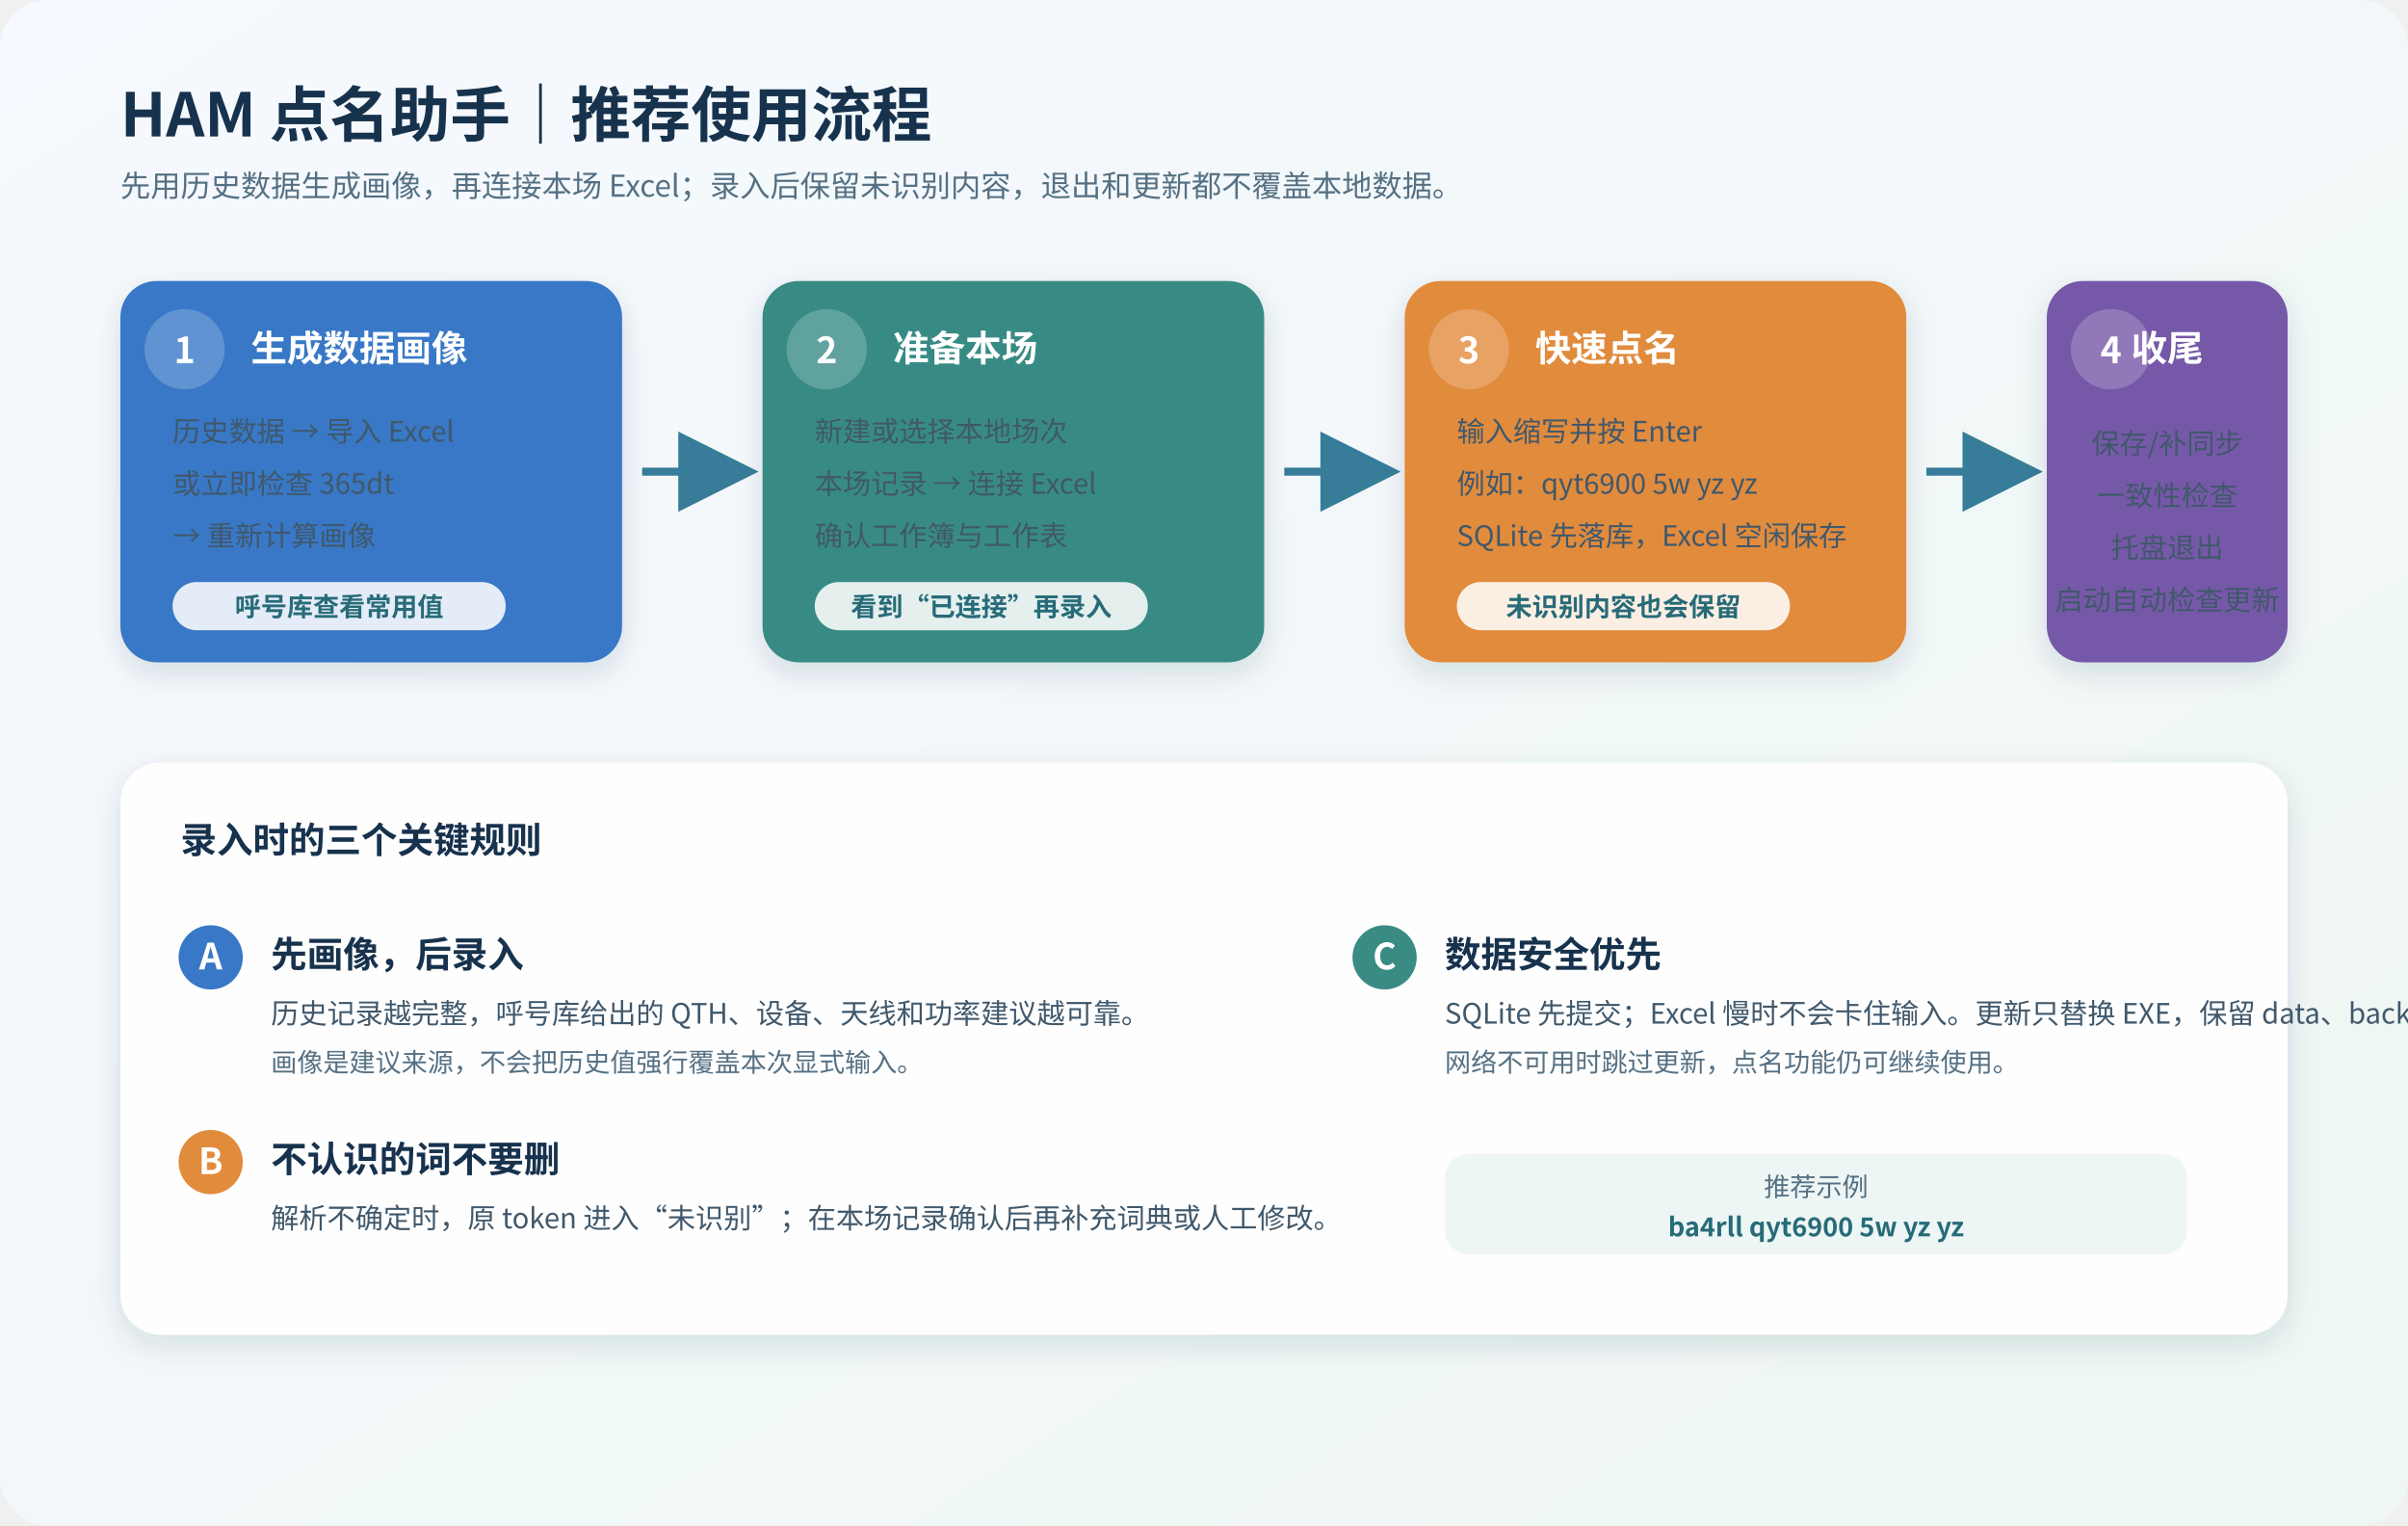
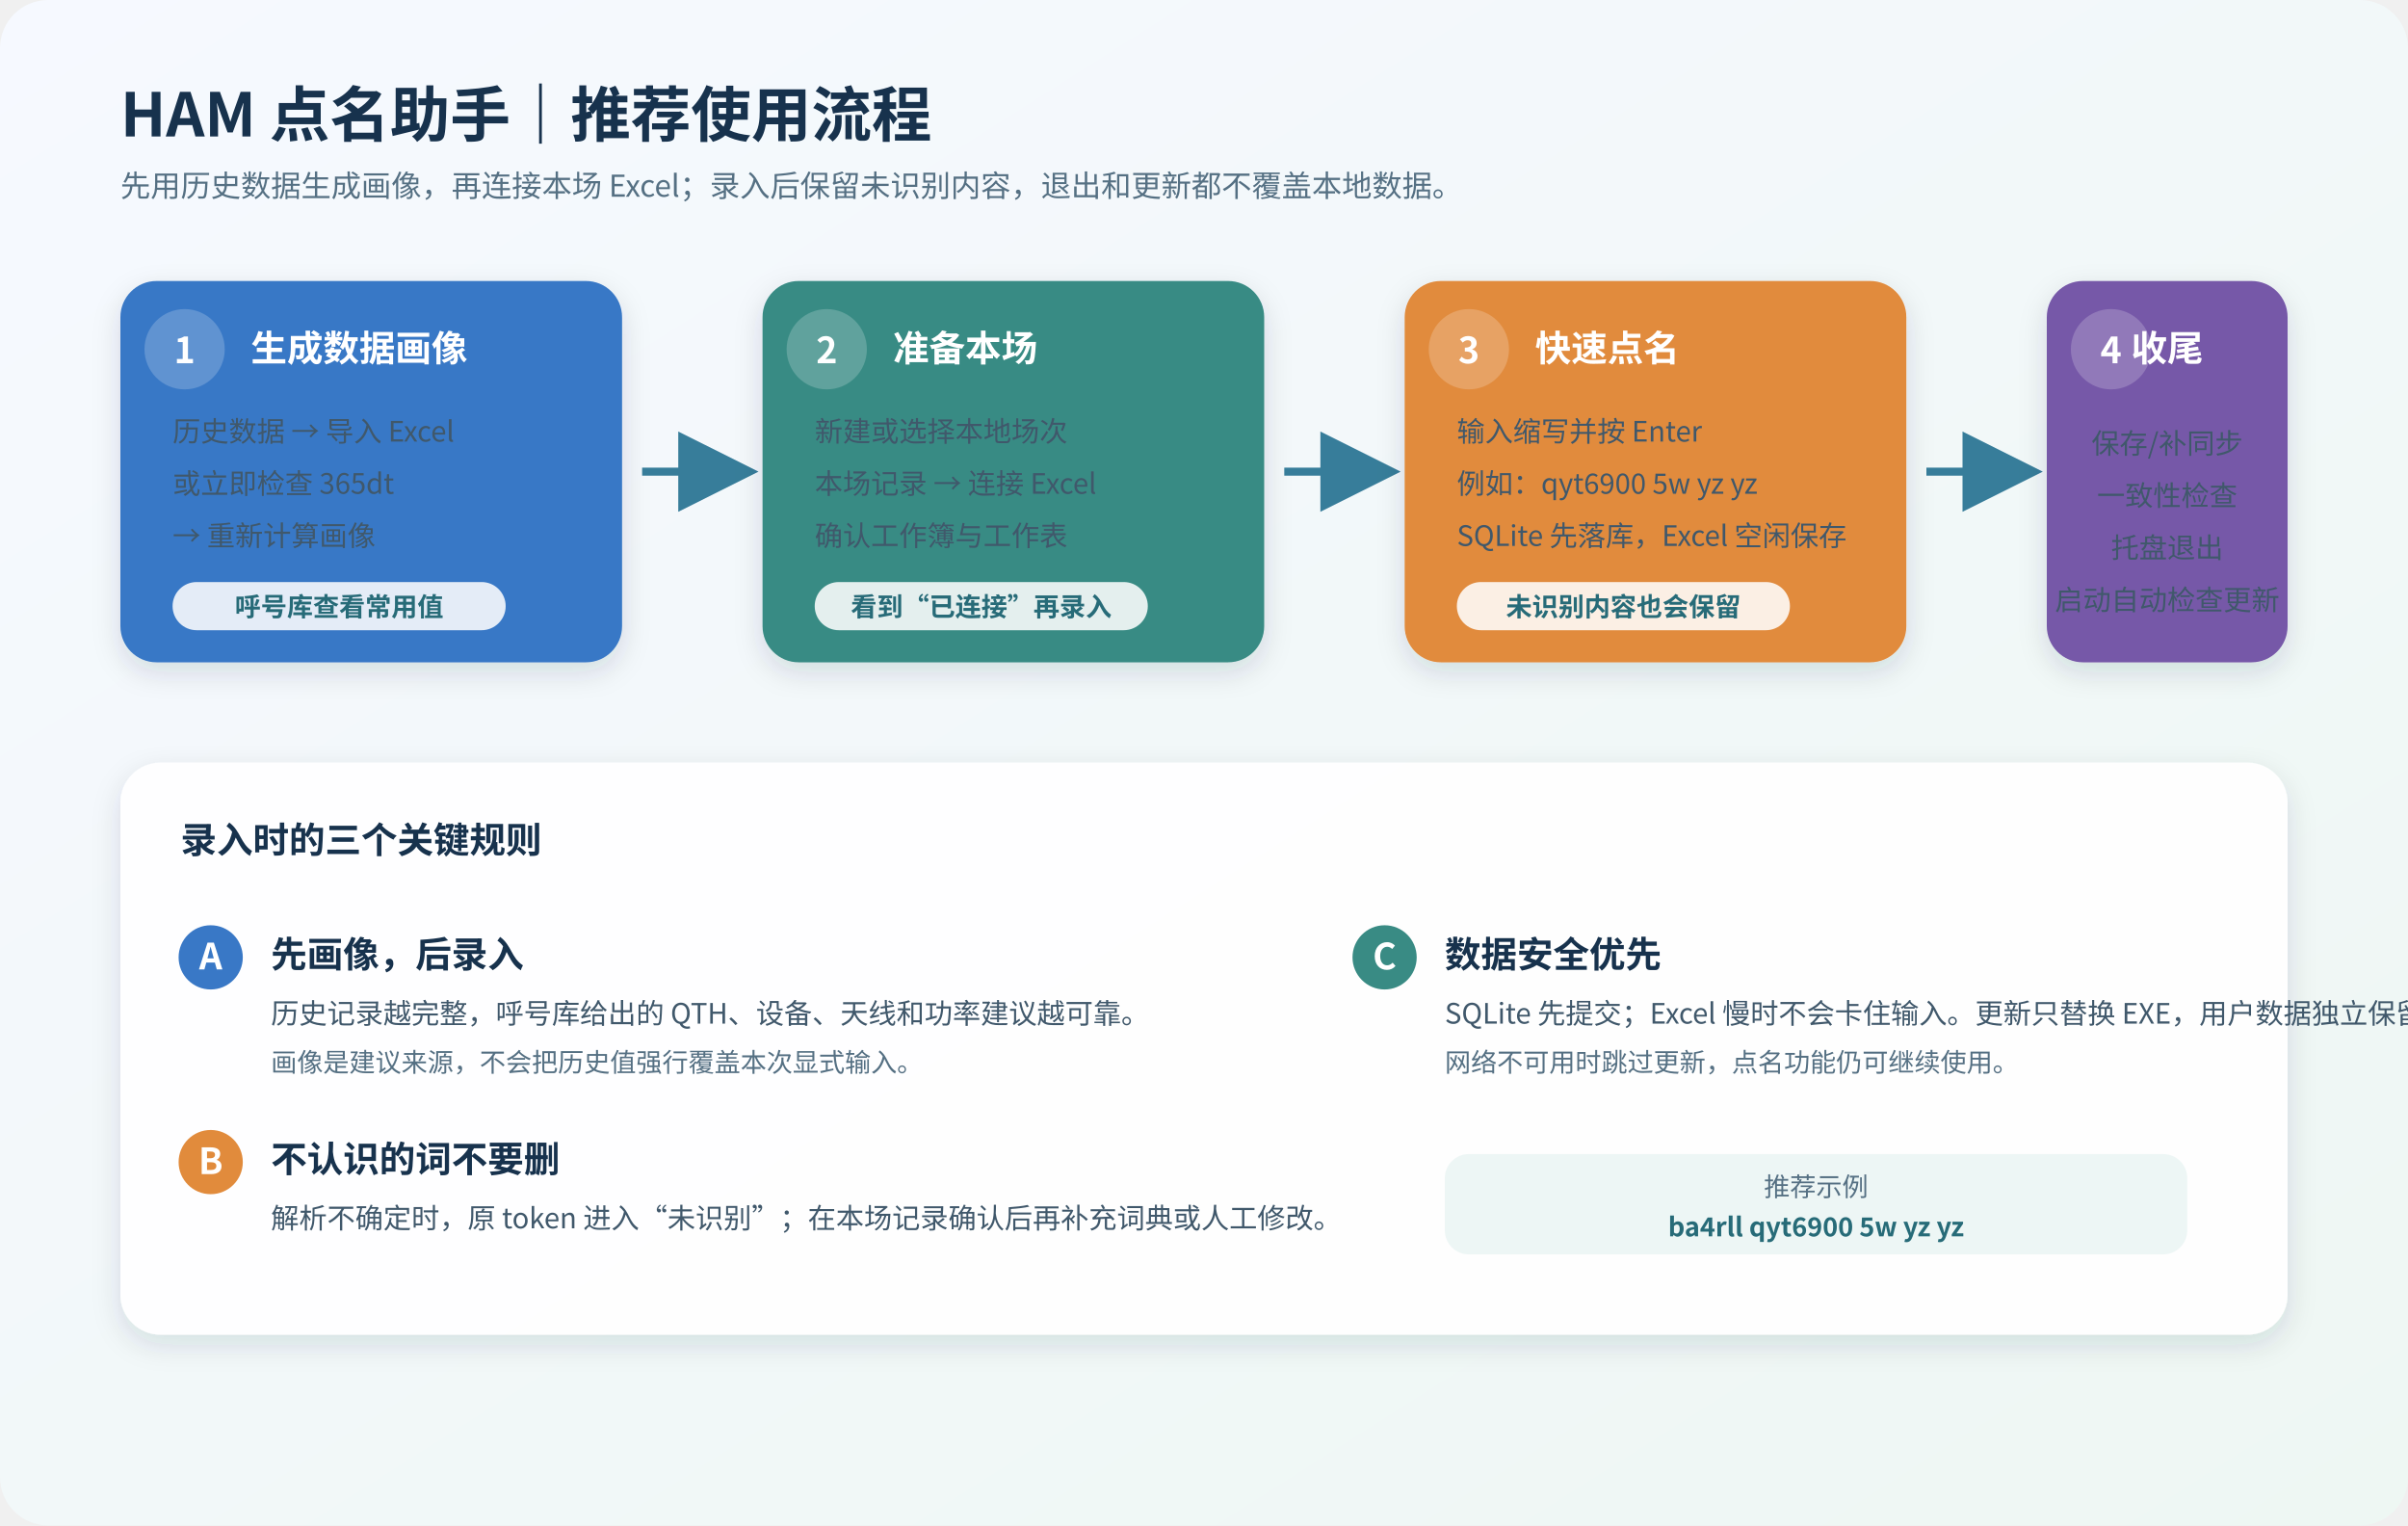
<svg xmlns="http://www.w3.org/2000/svg" width="1200" height="760" viewBox="0 0 1200 760" role="img" aria-labelledby="title desc">
  <defs>
    <linearGradient id="bg" x1="0" y1="0" x2="1" y2="1">
      <stop offset="0" stop-color="#f6f9ff" />
      <stop offset="1" stop-color="#eef7f3" />
    </linearGradient>
    <filter id="shadow" x="-20%" y="-20%" width="140%" height="140%">
      <feDropShadow dx="0" dy="5" stdDeviation="7" flood-color="#17324d" flood-opacity=".14" />
    </filter>
    <marker id="arrow" markerWidth="10" markerHeight="10" refX="8" refY="5" orient="auto">
      <path d="M0,0 L10,5 L0,10 z" fill="#377d9a" />
    </marker>
    <style>
      .cn { font-family: "Microsoft YaHei", "Noto Sans CJK SC", sans-serif; fill: #17324d; }
      .title { font-size: 30px; font-weight: 700; }
      .subtitle { font-size: 15px; fill: #557083; }
      .step { font-size: 18px; font-weight: 700; fill: #fff; }
      .box-title { font-size: 18px; font-weight: 700; }
      .body { font-size: 14px; fill: #40586b; }
      .small { font-size: 13px; fill: #557083; }
      .pill { font-size: 13px; font-weight: 700; fill: #276b78; }
    </style>
  </defs>
  <rect width="1200" height="760" rx="24" fill="url(#bg)" />
  <text x="60" y="68" class="cn title">HAM 点名助手｜推荐使用流程</text>
  <text x="60" y="98" class="cn subtitle">先用历史数据生成画像，再连接本场 Excel；录入后保留未识别内容，退出和更新都不覆盖本地数据。</text>
  <rect x="60" y="140" width="250" height="190" rx="18" fill="#3978c6" filter="url(#shadow)" />
  <circle cx="92" cy="174" r="20" fill="#fff" opacity=".2" />
  <text x="92" y="181" text-anchor="middle" class="cn step">1</text>
  <text x="125" y="180" class="cn step">生成数据画像</text>
  <text x="86" y="220" class="cn body" fill="#fff">历史数据 → 导入 Excel</text>
  <text x="86" y="246" class="cn body" fill="#fff">或立即检查 365dt</text>
  <text x="86" y="272" class="cn body" fill="#fff">→ 重新计算画像</text>
  <rect x="86" y="290" width="166" height="24" rx="12" fill="#fff" opacity=".86" />
  <text x="169" y="307" text-anchor="middle" class="cn pill">呼号库查看常用值</text>
  <line x1="320" y1="235" x2="370" y2="235" stroke="#377d9a" stroke-width="4" marker-end="url(#arrow)" />
  <rect x="380" y="140" width="250" height="190" rx="18" fill="#398b84" filter="url(#shadow)" />
  <circle cx="412" cy="174" r="20" fill="#fff" opacity=".2" />
  <text x="412" y="181" text-anchor="middle" class="cn step">2</text>
  <text x="445" y="180" class="cn step">准备本场</text>
  <text x="406" y="220" class="cn body" fill="#fff">新建或选择本地场次</text>
  <text x="406" y="246" class="cn body" fill="#fff">本场记录 → 连接 Excel</text>
  <text x="406" y="272" class="cn body" fill="#fff">确认工作簿与工作表</text>
  <rect x="406" y="290" width="166" height="24" rx="12" fill="#fff" opacity=".86" />
  <text x="489" y="307" text-anchor="middle" class="cn pill">看到“已连接”再录入</text>
  <line x1="640" y1="235" x2="690" y2="235" stroke="#377d9a" stroke-width="4" marker-end="url(#arrow)" />
  <rect x="700" y="140" width="250" height="190" rx="18" fill="#e18b3c" filter="url(#shadow)" />
  <circle cx="732" cy="174" r="20" fill="#fff" opacity=".2" />
  <text x="732" y="181" text-anchor="middle" class="cn step">3</text>
  <text x="765" y="180" class="cn step">快速点名</text>
  <text x="726" y="220" class="cn body" fill="#fff">输入缩写并按 Enter</text>
  <text x="726" y="246" class="cn body" fill="#fff">例如：qyt6900 5w yz yz</text>
  <text x="726" y="272" class="cn body" fill="#fff">SQLite 先落库，Excel 空闲保存</text>
  <rect x="726" y="290" width="166" height="24" rx="12" fill="#fff" opacity=".86" />
  <text x="809" y="307" text-anchor="middle" class="cn pill">未识别内容也会保留</text>
  <line x1="960" y1="235" x2="1010" y2="235" stroke="#377d9a" stroke-width="4" marker-end="url(#arrow)" />
  <rect x="1020" y="140" width="120" height="190" rx="18" fill="#7659a8" filter="url(#shadow)" />
  <circle cx="1052" cy="174" r="20" fill="#fff" opacity=".2" />
  <text x="1052" y="181" text-anchor="middle" class="cn step">4</text>
  <text x="1080" y="180" text-anchor="middle" class="cn step">收尾</text>
  <text x="1080" y="226" text-anchor="middle" class="cn body" fill="#fff">保存/补同步</text>
  <text x="1080" y="252" text-anchor="middle" class="cn body" fill="#fff">一致性检查</text>
  <text x="1080" y="278" text-anchor="middle" class="cn body" fill="#fff">托盘退出</text>
  <text x="1080" y="304" text-anchor="middle" class="cn body" fill="#fff">启动自动检查更新</text>
  <rect x="60" y="380" width="1080" height="285" rx="20" fill="#fff" opacity=".92" filter="url(#shadow)" />
  <text x="90" y="425" class="cn box-title">录入时的三个关键规则</text>
  <circle cx="105" cy="477" r="16" fill="#3978c6" />
  <text x="105" y="483" text-anchor="middle" class="cn step" font-size="14">A</text>
  <text x="135" y="482" class="cn box-title">先画像，后录入</text>
  <text x="135" y="510" class="cn body">历史记录越完整，呼号库给出的 QTH、设备、天线和功率建议越可靠。</text>
  <text x="135" y="534" class="cn small">画像是建议来源，不会把历史值强行覆盖本次显式输入。</text>
  <circle cx="105" cy="579" r="16" fill="#e18b3c" />
  <text x="105" y="585" text-anchor="middle" class="cn step" font-size="14">B</text>
  <text x="135" y="584" class="cn box-title">不认识的词不要删</text>
  <text x="135" y="612" class="cn body">解析不确定时，原 token 进入“未识别”；在本场记录确认后再补充词典或人工修改。</text>
  <circle cx="690" cy="477" r="16" fill="#398b84" />
  <text x="690" y="483" text-anchor="middle" class="cn step" font-size="14">C</text>
  <text x="720" y="482" class="cn box-title">数据安全优先</text>
-   <text x="720" y="510" class="cn body">SQLite 先提交；Excel 慢时不会卡住输入。更新只替换 EXE，保留 data、backup 和 config。</text>
+   <text x="720" y="510" class="cn body">SQLite 先提交；Excel 慢时不会卡住输入。更新只替换 EXE，用户数据独立保留。</text>
  <text x="720" y="534" class="cn small">网络不可用时跳过更新，点名功能仍可继续使用。</text>
  <rect x="720" y="575" width="370" height="50" rx="12" fill="#edf6f5" />
  <text x="905" y="596" text-anchor="middle" class="cn small">推荐示例</text>
  <text x="905" y="616" text-anchor="middle" class="cn pill">ba4rll qyt6900 5w yz yz</text>
</svg>
